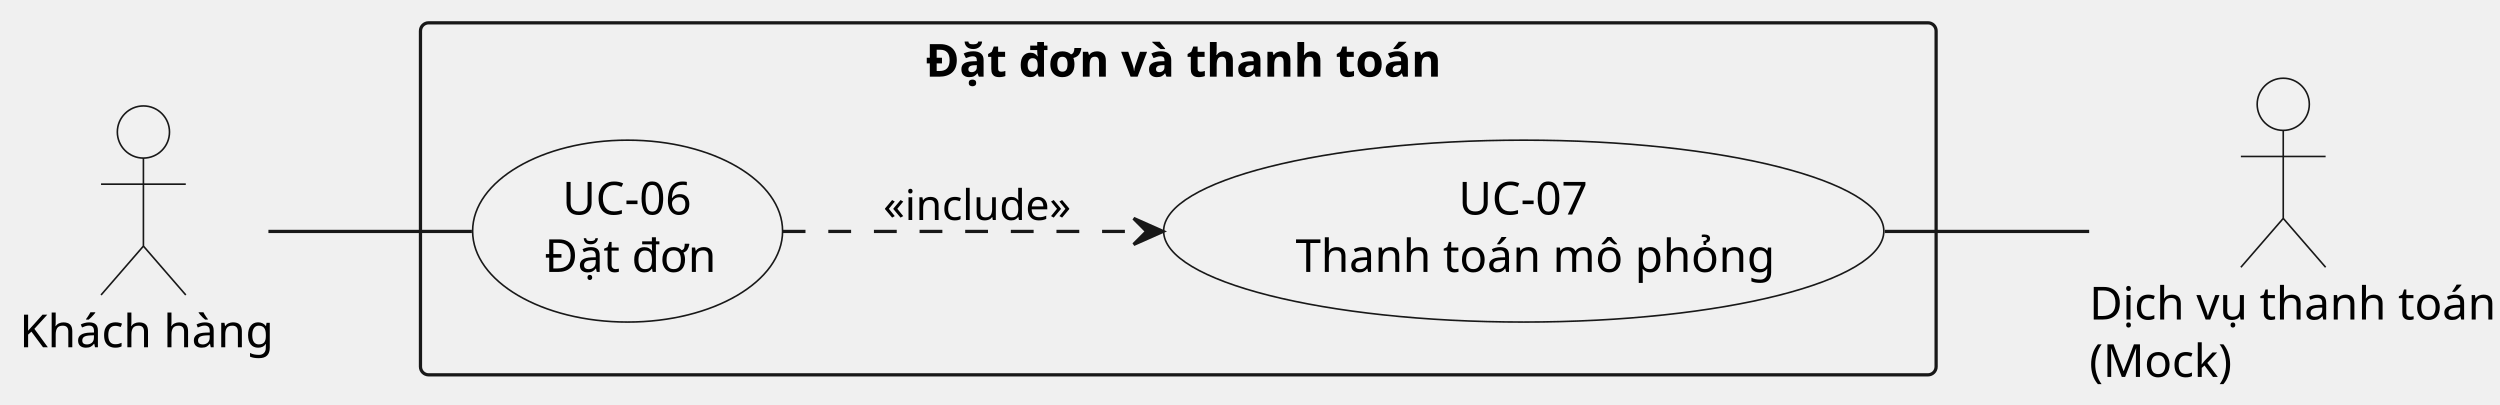
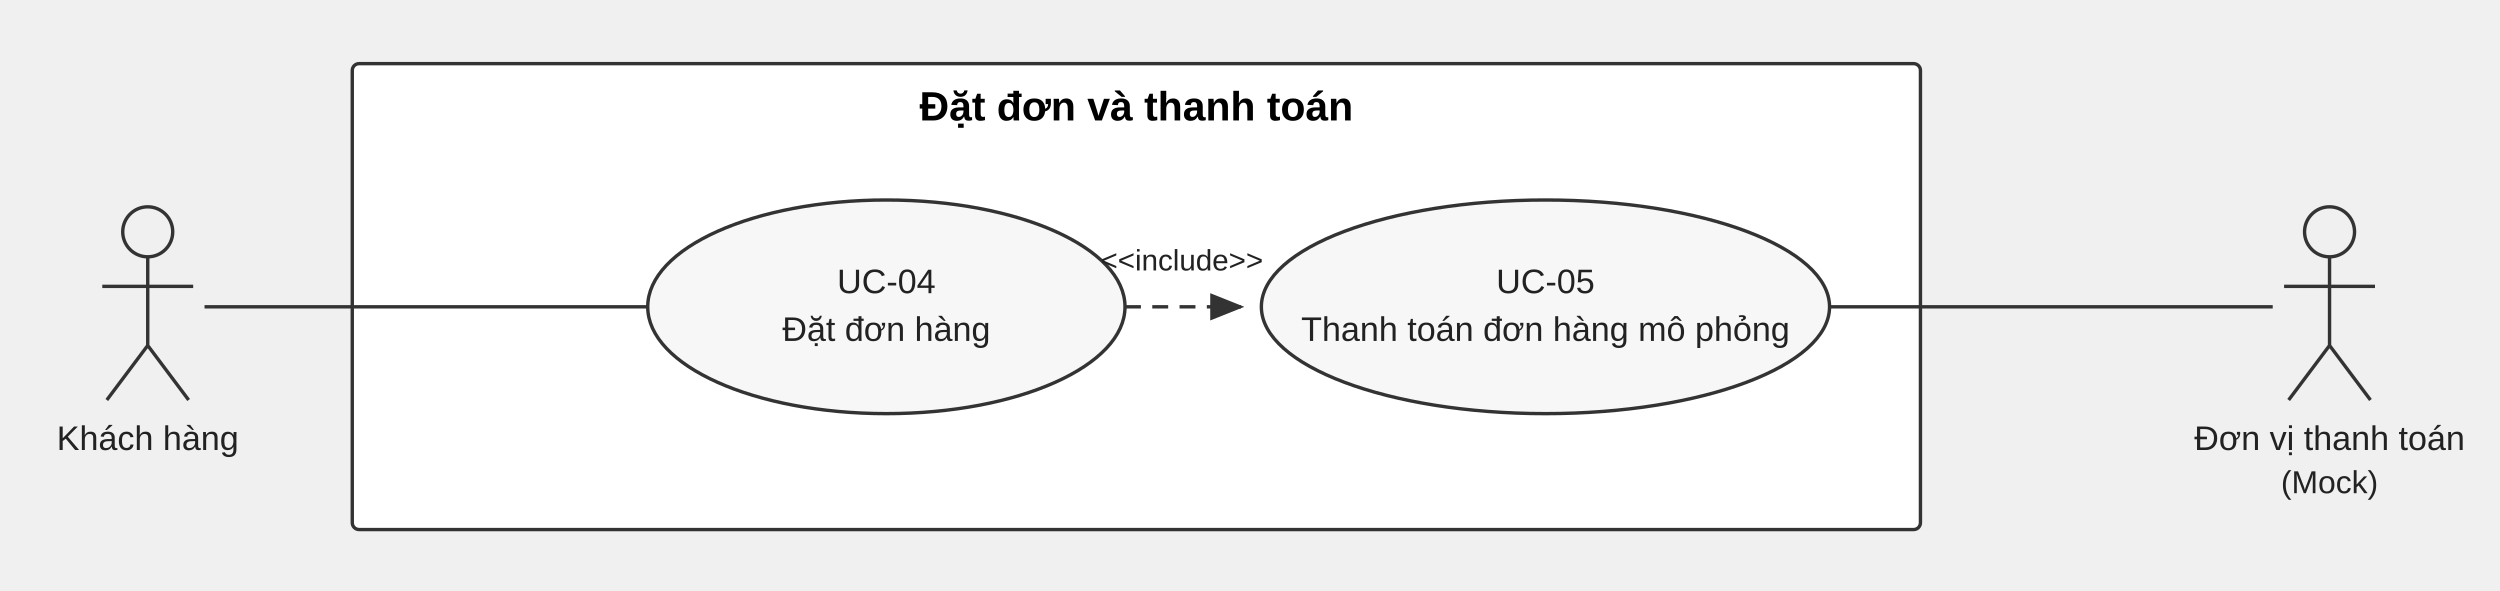
- <svg xmlns="http://www.w3.org/2000/svg" contentStyleType="text/css" height="124px" preserveAspectRatio="none" style="width:767px;height:124px;background:#FFFFFF;" version="1.1" viewBox="0 0 767 124" width="767px" zoomAndPan="magnify">
-   <defs />
-   <g>
-     <g id="cluster_Đặt đơn và thanh toán">
-       <rect fill="none" height="108" rx="2.5" ry="2.5" style="stroke:#181818;stroke-width:1.0;" width="465" x="129" y="7" />
-       <text fill="#000000" font-family="sans-serif" font-size="14" font-weight="bold" lengthAdjust="spacing" textLength="155" x="284" y="23.533">Đặt đơn và thanh toán</text>
-     </g>
-     <g id="elem_PlaceOrder">
-       <ellipse cx="192.548" cy="70.903" fill="#F1F1F1" rx="47.548" ry="27.903" style="stroke:#181818;stroke-width:0.5;" />
-       <text fill="#000000" font-family="sans-serif" font-size="14" lengthAdjust="spacing" textLength="40" x="172.548" y="65.827">UC-06</text>
-       <text fill="#000000" font-family="sans-serif" font-size="14" lengthAdjust="spacing" textLength="51" x="167.048" y="83.437">Đặt đơn</text>
-     </g>
-     <g id="elem_Payment">
-       <ellipse cx="467.48" cy="70.903" fill="#F1F1F1" rx="110.48" ry="27.903" style="stroke:#181818;stroke-width:0.5;" />
-       <text fill="#000000" font-family="sans-serif" font-size="14" lengthAdjust="spacing" textLength="40" x="447.48" y="65.827">UC-07</text>
-       <text fill="#000000" font-family="sans-serif" font-size="14" lengthAdjust="spacing" textLength="140" x="397.48" y="83.437">Thanh toán mô phỏng</text>
-     </g>
-     <g id="elem_Customer">
-       <ellipse cx="44" cy="40.5" fill="#F1F1F1" rx="8" ry="8" style="stroke:#181818;stroke-width:0.5;" />
-       <path d="M44,48.5 L44,75.5 M31,56.5 L57,56.5 M44,75.5 L31,90.5 M44,75.5 L57,90.5 " fill="none" style="stroke:#181818;stroke-width:0.5;" />
-       <text fill="#000000" font-family="sans-serif" font-size="14" lengthAdjust="spacing" textLength="76" x="6" y="106.533">Khách hàng</text>
-     </g>
-     <g id="elem_MockPayment">
-       <ellipse cx="700.5" cy="32" fill="#F1F1F1" rx="8" ry="8" style="stroke:#181818;stroke-width:0.5;" />
-       <path d="M700.5,40 L700.5,67 M687.5,48 L713.5,48 M700.5,67 L687.5,82 M700.5,67 L713.5,82 " fill="none" style="stroke:#181818;stroke-width:0.5;" />
-       <text fill="#000000" font-family="sans-serif" font-size="14" lengthAdjust="spacing" textLength="119" x="641" y="98.033">Dịch vụ thanh toán</text>
-       <text fill="#000000" font-family="sans-serif" font-size="14" lengthAdjust="spacing" textLength="43" x="641" y="115.643">(Mock)</text>
-     </g>
-     <g id="link_Customer_PlaceOrder">
-       <path d="M82.35,71 C101.34,71 124.6,71 144.77,71 " fill="none" id="Customer-PlaceOrder" style="stroke:#181818;stroke-width:1.0;" />
-     </g>
-     <g id="link_Payment_MockPayment">
-       <path d="M578.25,71 C599.9,71 621.82,71 640.96,71 " fill="none" id="Payment-MockPayment" style="stroke:#181818;stroke-width:1.0;" />
-     </g>
-     <g id="link_PlaceOrder_Payment">
-       <path d="M240.12,71 C272.18,71 310.14,71 350.8,71 " fill="none" id="PlaceOrder-to-Payment" style="stroke:#181818;stroke-width:1.0;stroke-dasharray:7.0,7.0;" />
-       <polygon fill="#181818" points="356.8,71,347.8,67,351.8,71,347.8,75,356.8,71" style="stroke:#181818;stroke-width:1.0;" />
-       <text fill="#000000" font-family="sans-serif" font-size="13" lengthAdjust="spacing" textLength="55" x="271" y="67.495">«include»</text>
-     </g>
+ <svg xmlns="http://www.w3.org/2000/svg" width="1100" height="260" viewBox="0 0 1100 260" role="img" aria-labelledby="title desc">
+   <defs>
+     <marker id="arrow" markerWidth="10" markerHeight="8" refX="9" refY="4" orient="auto" markerUnits="strokeWidth">
+       <path d="M0,0 L10,4 L0,8 z" fill="#333" />
+     </marker>
+   </defs>
+   <rect x="155" y="28" width="690" height="205" rx="3" fill="#fff" stroke="#333" stroke-width="1.5" />
+   <text x="500" y="53" text-anchor="middle" font-family="Arial, sans-serif" font-size="18" font-weight="bold">Đặt đơn và thanh toán</text>
+   <g stroke="#333" stroke-width="1.5" fill="none" font-family="Arial, sans-serif">
+     <circle cx="65" cy="102" r="11" />
+     <path d="M65 113v39 M45 126h40 M65 152l-18 24 M65 152l18 24" />
+     <circle cx="1025" cy="102" r="11" />
+     <path d="M1025 113v39 M1005 126h40 M1025 152l-18 24 M1025 152l18 24" />
+     <line x1="90" y1="135" x2="286" y2="135" />
+     <line x1="805" y1="135" x2="1000" y2="135" />
+     <ellipse cx="390" cy="135" rx="105" ry="47" fill="#f7f7f7" />
+     <ellipse cx="680" cy="135" rx="125" ry="47" fill="#f7f7f7" />
+     <line x1="495" y1="135" x2="546" y2="135" stroke-dasharray="7 5" marker-end="url(#arrow)" />
+   </g>
+   <g font-family="Arial, sans-serif" fill="#222" text-anchor="middle">
+     <text x="65" y="198" font-size="15">Khách hàng</text>
+     <text x="1025" y="198" font-size="15">Đơn vị thanh toán</text>
+     <text x="1025" y="217" font-size="14">(Mock)</text>
+     <text x="390" y="129" font-size="15">UC-04</text>
+     <text x="390" y="150" font-size="15">Đặt đơn hàng</text>
+     <text x="680" y="129" font-size="15">UC-05</text>
+     <text x="680" y="150" font-size="15">Thanh toán đơn hàng mô phỏng</text>
+     <text x="520" y="119" font-size="13">&lt;&lt;include&gt;&gt;</text>
  </g>
</svg>
